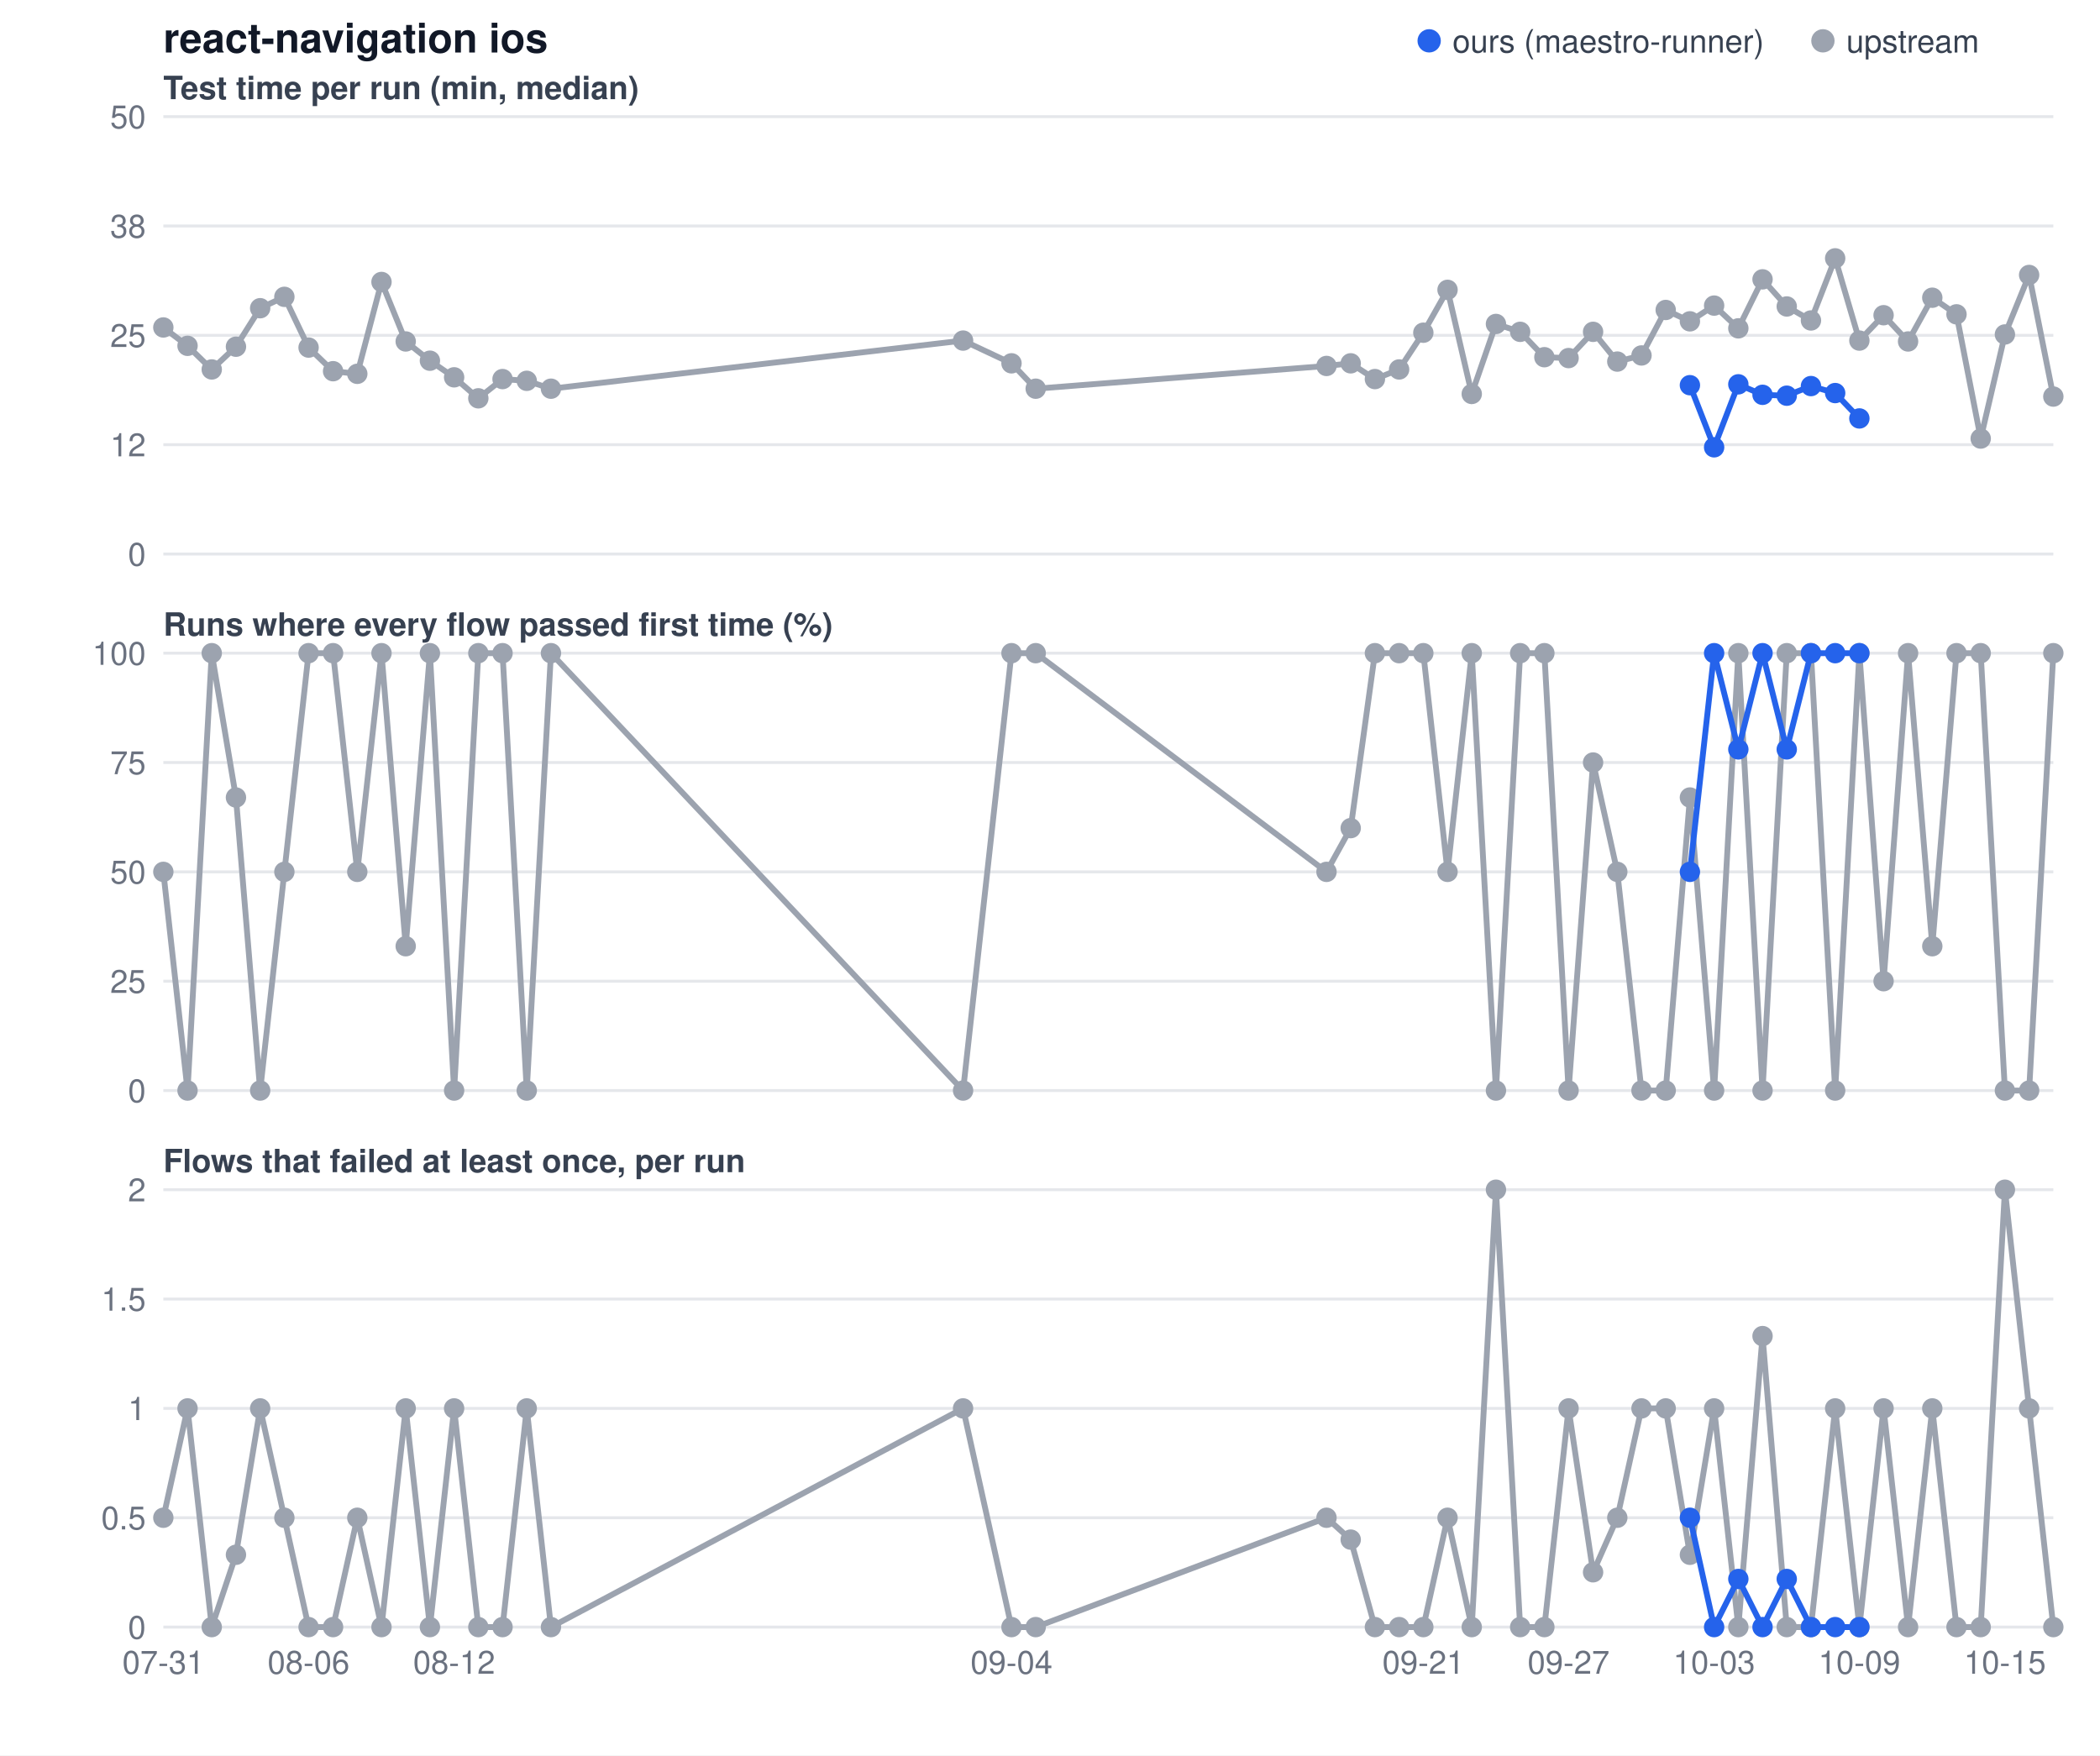
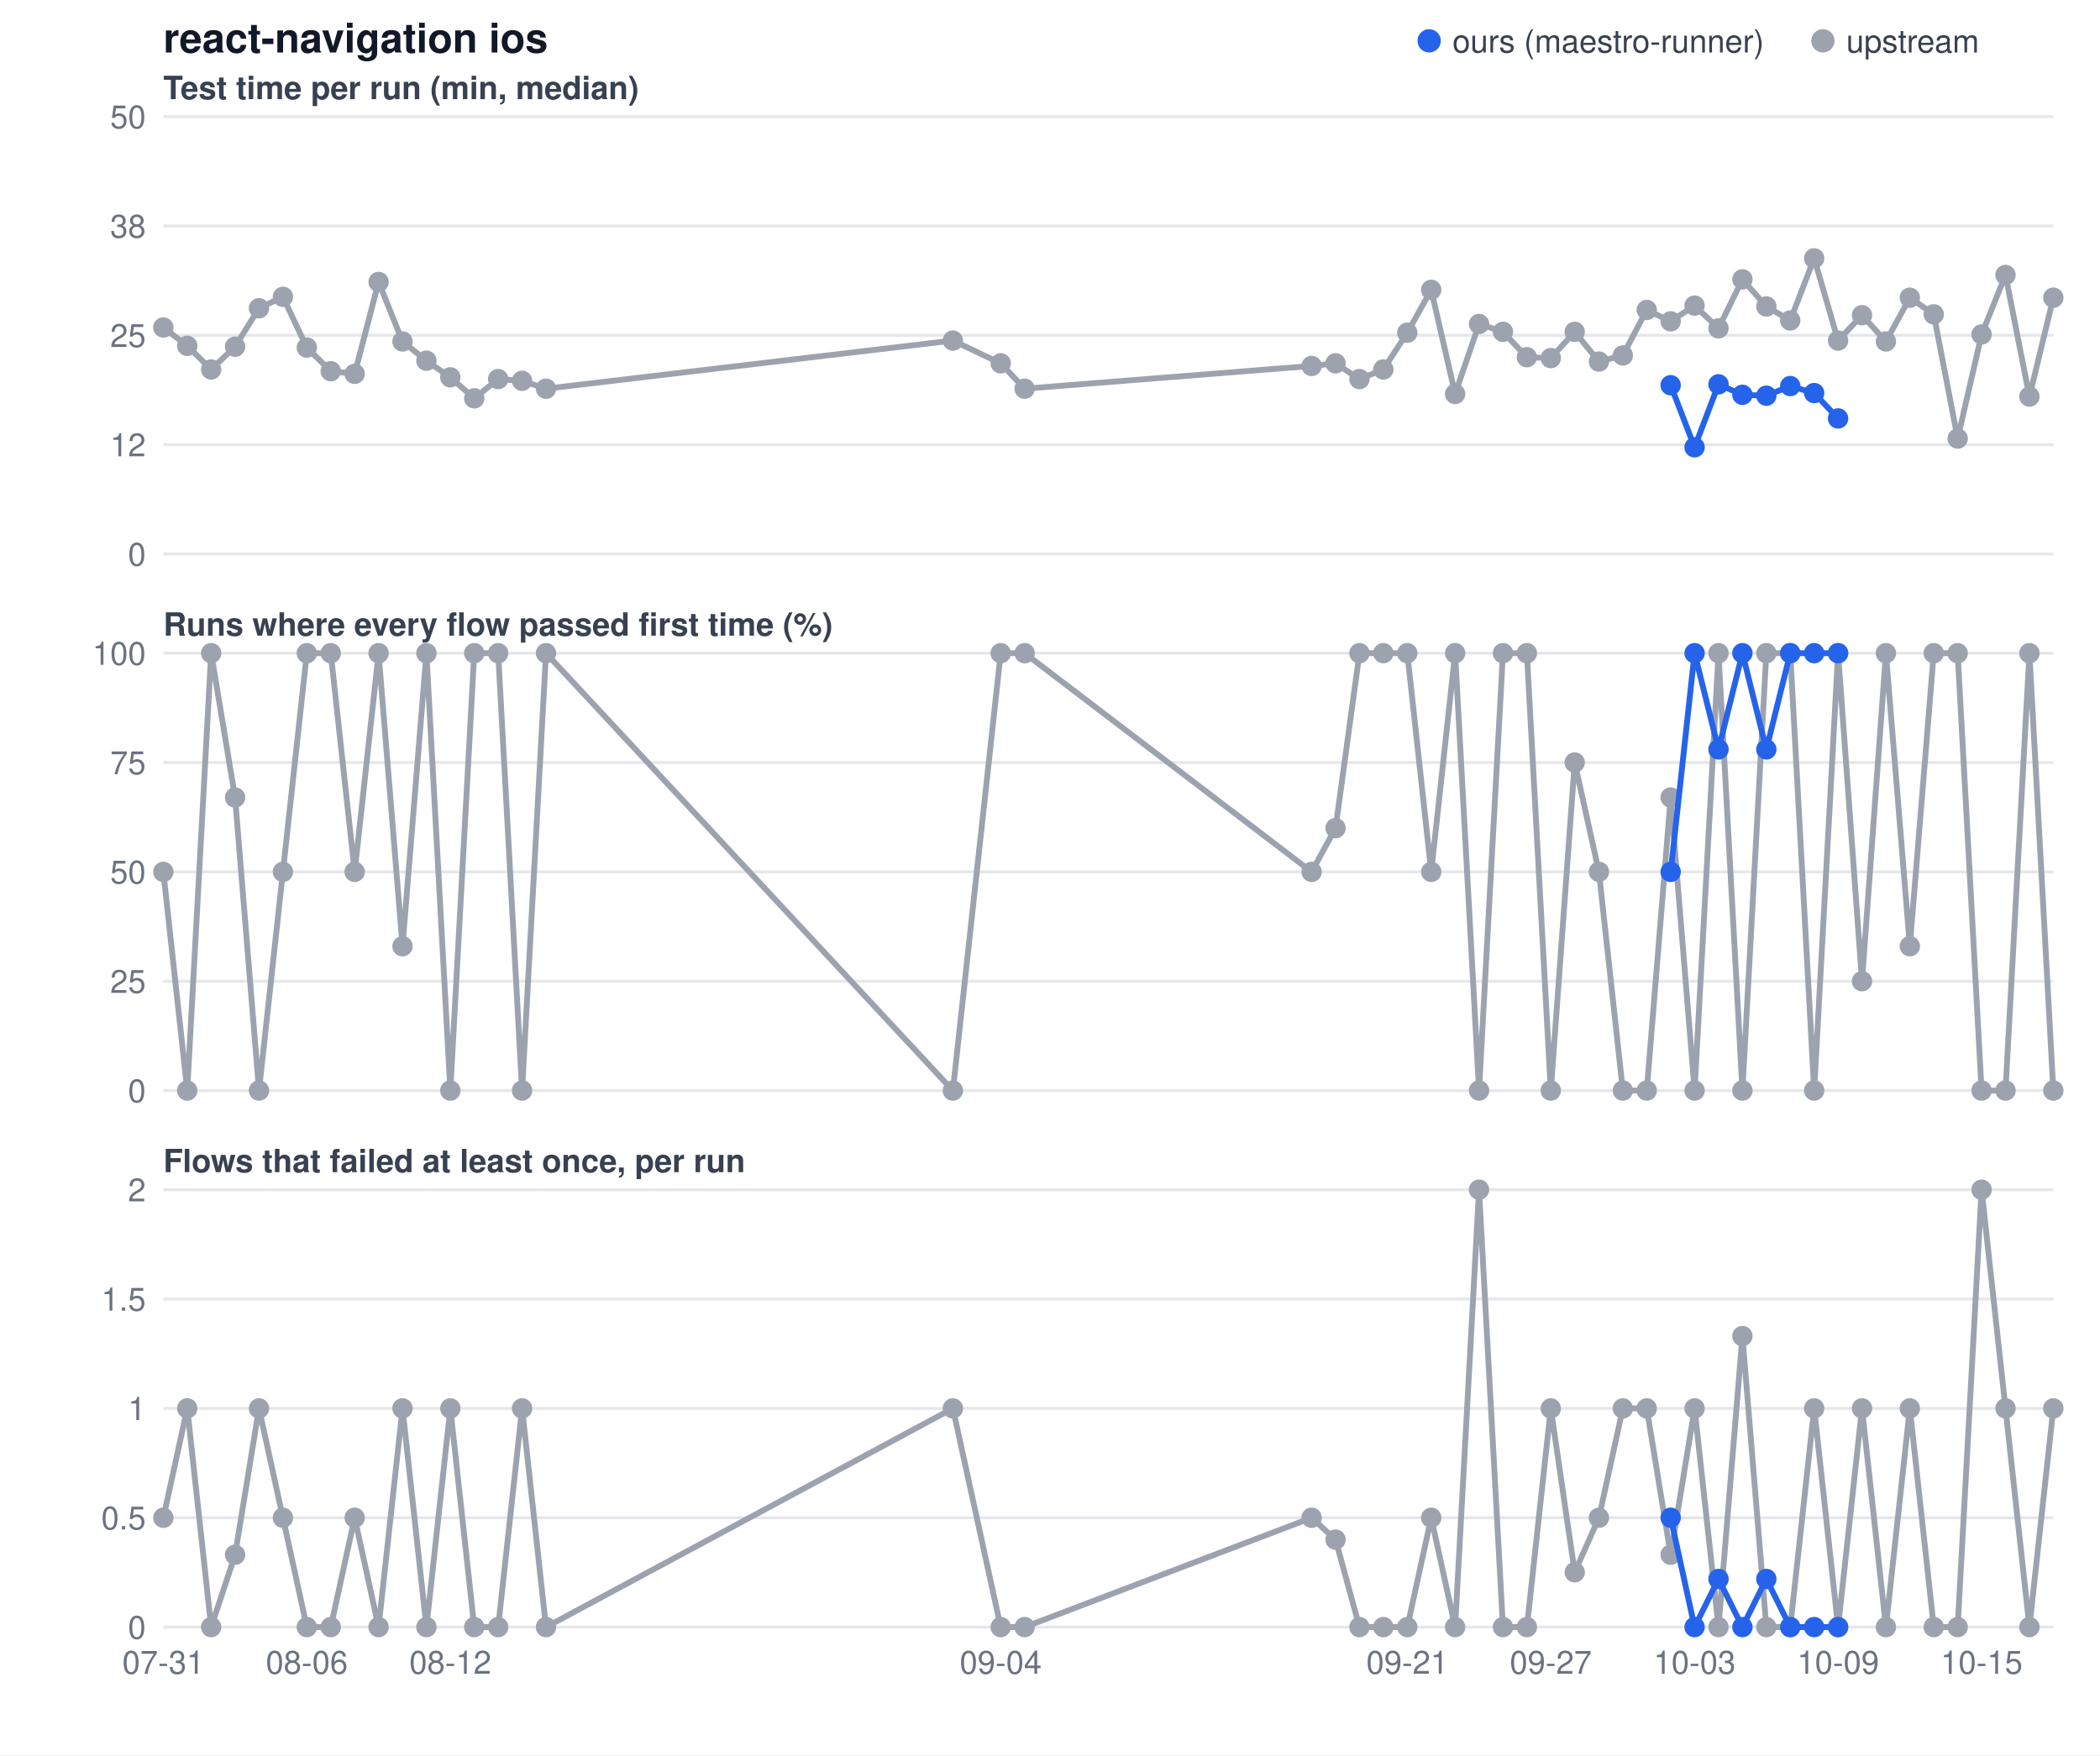
<svg xmlns="http://www.w3.org/2000/svg" width="720" height="602" font-family="-apple-system,Segoe UI,Helvetica,Arial,sans-serif" font-size="11">
  <rect width="100%" height="100%" fill="#ffffff" />
  <text x="56" y="18" font-size="14" font-weight="600" fill="#111827">react-navigation ios</text>
  <circle cx="490" cy="14" r="4" fill="#2563eb" />
  <text x="498" y="18" fill="#374151">ours (maestro-runner)</text>
  <circle cx="625" cy="14" r="4" fill="#9ca3af" />
  <text x="633" y="18" fill="#374151">upstream</text>
  <text x="56" y="34" fill="#374151" font-weight="600">Test time per run (min, median)</text>
  <line x1="56" x2="704" y1="190.0" y2="190.0" stroke="#e5e7eb" />
  <text x="50" y="194.0" text-anchor="end" fill="#6b7280">0</text>
  <line x1="56" x2="704" y1="152.5" y2="152.5" stroke="#e5e7eb" />
  <text x="50" y="156.5" text-anchor="end" fill="#6b7280">12</text>
  <line x1="56" x2="704" y1="115.0" y2="115.0" stroke="#e5e7eb" />
  <text x="50" y="119.0" text-anchor="end" fill="#6b7280">25</text>
  <line x1="56" x2="704" y1="77.5" y2="77.5" stroke="#e5e7eb" />
  <text x="50" y="81.5" text-anchor="end" fill="#6b7280">38</text>
  <line x1="56" x2="704" y1="40.0" y2="40.0" stroke="#e5e7eb" />
  <text x="50" y="44.0" text-anchor="end" fill="#6b7280">50</text>
-   <polyline fill="none" stroke="#9ca3af" stroke-width="2" points="56.0,112.3 64.3,118.6 72.6,126.7 80.9,118.9 89.2,105.7 97.5,101.8 105.8,119.2 114.2,127.3 122.5,128.2 130.8,96.7 139.1,117.1 147.4,123.7 155.7,129.4 164.0,136.6 172.3,130.0 180.6,130.6 188.9,133.3 330.2,116.8 346.8,124.6 355.1,133.3 454.8,125.5 463.1,124.6 471.4,130.0 479.7,126.7 488.0,114.1 496.3,99.4 504.6,135.1 512.9,111.1 521.2,113.8 529.5,122.5 537.8,122.8 546.2,113.8 554.5,124.0 562.8,121.9 571.1,106.3 579.4,110.2 587.7,104.8 596.0,112.6 604.3,95.8 612.6,105.1 620.9,109.9 629.2,88.6 637.5,116.8 645.8,108.1 654.2,117.1 662.5,102.1 670.8,107.8 679.1,150.4 687.4,114.7 695.7,94.3 704.0,136.0" />
+   <polyline fill="none" stroke="#9ca3af" stroke-width="2" points="56.0,112.3 64.2,118.6 72.4,126.7 80.6,118.9 88.8,105.7 97.0,101.8 105.2,119.2 113.4,127.3 121.6,128.2 129.8,96.7 138.0,117.1 146.2,123.7 154.4,129.4 162.6,136.6 170.8,130.0 179.0,130.6 187.2,133.3 326.7,116.8 343.1,124.6 351.3,133.3 449.7,125.5 457.9,124.6 466.1,130.0 474.3,126.7 482.5,114.1 490.7,99.4 498.9,135.1 507.1,111.1 515.3,113.8 523.5,122.5 531.7,122.8 539.9,113.8 548.2,124.0 556.4,121.9 564.6,106.3 572.8,110.2 581.0,104.8 589.2,112.6 597.4,95.8 605.6,105.1 613.8,109.9 622.0,88.6 630.2,116.8 638.4,108.1 646.6,117.1 654.8,102.1 663.0,107.8 671.2,150.4 679.4,114.7 687.6,94.3 695.8,136.0 704.0,102.1" />
  <circle cx="56.0" cy="112.3" r="3.5" fill="#9ca3af" />
-   <circle cx="64.3" cy="118.6" r="3.5" fill="#9ca3af" />
-   <circle cx="72.6" cy="126.7" r="3.5" fill="#9ca3af" />
-   <circle cx="80.9" cy="118.9" r="3.5" fill="#9ca3af" />
-   <circle cx="89.2" cy="105.7" r="3.5" fill="#9ca3af" />
-   <circle cx="97.5" cy="101.8" r="3.5" fill="#9ca3af" />
-   <circle cx="105.8" cy="119.2" r="3.5" fill="#9ca3af" />
-   <circle cx="114.2" cy="127.3" r="3.5" fill="#9ca3af" />
-   <circle cx="122.5" cy="128.2" r="3.5" fill="#9ca3af" />
-   <circle cx="130.8" cy="96.7" r="3.5" fill="#9ca3af" />
-   <circle cx="139.1" cy="117.1" r="3.5" fill="#9ca3af" />
-   <circle cx="147.4" cy="123.7" r="3.5" fill="#9ca3af" />
-   <circle cx="155.7" cy="129.4" r="3.5" fill="#9ca3af" />
-   <circle cx="164.0" cy="136.6" r="3.5" fill="#9ca3af" />
-   <circle cx="172.3" cy="130.0" r="3.5" fill="#9ca3af" />
-   <circle cx="180.6" cy="130.6" r="3.5" fill="#9ca3af" />
-   <circle cx="188.9" cy="133.3" r="3.5" fill="#9ca3af" />
-   <circle cx="330.2" cy="116.8" r="3.5" fill="#9ca3af" />
-   <circle cx="346.8" cy="124.6" r="3.5" fill="#9ca3af" />
-   <circle cx="355.1" cy="133.3" r="3.5" fill="#9ca3af" />
-   <circle cx="454.8" cy="125.5" r="3.5" fill="#9ca3af" />
-   <circle cx="463.1" cy="124.6" r="3.5" fill="#9ca3af" />
-   <circle cx="471.4" cy="130.0" r="3.5" fill="#9ca3af" />
-   <circle cx="479.7" cy="126.7" r="3.5" fill="#9ca3af" />
-   <circle cx="488.0" cy="114.1" r="3.5" fill="#9ca3af" />
-   <circle cx="496.3" cy="99.4" r="3.5" fill="#9ca3af" />
-   <circle cx="504.6" cy="135.1" r="3.5" fill="#9ca3af" />
-   <circle cx="512.9" cy="111.1" r="3.5" fill="#9ca3af" />
-   <circle cx="521.2" cy="113.8" r="3.5" fill="#9ca3af" />
-   <circle cx="529.5" cy="122.5" r="3.5" fill="#9ca3af" />
-   <circle cx="537.8" cy="122.8" r="3.5" fill="#9ca3af" />
-   <circle cx="546.2" cy="113.8" r="3.5" fill="#9ca3af" />
-   <circle cx="554.5" cy="124.0" r="3.5" fill="#9ca3af" />
-   <circle cx="562.8" cy="121.9" r="3.5" fill="#9ca3af" />
-   <circle cx="571.1" cy="106.3" r="3.5" fill="#9ca3af" />
-   <circle cx="579.4" cy="110.2" r="3.5" fill="#9ca3af" />
-   <circle cx="587.7" cy="104.8" r="3.5" fill="#9ca3af" />
-   <circle cx="596.0" cy="112.6" r="3.5" fill="#9ca3af" />
-   <circle cx="604.3" cy="95.8" r="3.5" fill="#9ca3af" />
-   <circle cx="612.6" cy="105.1" r="3.5" fill="#9ca3af" />
-   <circle cx="620.9" cy="109.9" r="3.5" fill="#9ca3af" />
-   <circle cx="629.2" cy="88.6" r="3.5" fill="#9ca3af" />
-   <circle cx="637.5" cy="116.8" r="3.5" fill="#9ca3af" />
-   <circle cx="645.8" cy="108.1" r="3.5" fill="#9ca3af" />
-   <circle cx="654.2" cy="117.1" r="3.5" fill="#9ca3af" />
-   <circle cx="662.5" cy="102.1" r="3.5" fill="#9ca3af" />
-   <circle cx="670.8" cy="107.8" r="3.5" fill="#9ca3af" />
-   <circle cx="679.1" cy="150.4" r="3.5" fill="#9ca3af" />
-   <circle cx="687.4" cy="114.7" r="3.5" fill="#9ca3af" />
-   <circle cx="695.7" cy="94.3" r="3.5" fill="#9ca3af" />
-   <circle cx="704.0" cy="136.0" r="3.5" fill="#9ca3af" />
-   <polyline fill="none" stroke="#2563eb" stroke-width="2" points="579.4,132.1 587.7,153.4 596.0,131.8 604.3,135.4 612.6,135.7 620.9,132.4 629.2,134.8 637.5,143.5" />
-   <circle cx="579.4" cy="132.1" r="3.5" fill="#2563eb" />
-   <circle cx="587.7" cy="153.4" r="3.5" fill="#2563eb" />
-   <circle cx="596.0" cy="131.8" r="3.5" fill="#2563eb" />
-   <circle cx="604.3" cy="135.4" r="3.5" fill="#2563eb" />
-   <circle cx="612.6" cy="135.7" r="3.5" fill="#2563eb" />
-   <circle cx="620.9" cy="132.4" r="3.5" fill="#2563eb" />
-   <circle cx="629.2" cy="134.8" r="3.5" fill="#2563eb" />
-   <circle cx="637.5" cy="143.5" r="3.5" fill="#2563eb" />
+   <circle cx="64.2" cy="118.6" r="3.5" fill="#9ca3af" />
+   <circle cx="72.4" cy="126.7" r="3.5" fill="#9ca3af" />
+   <circle cx="80.6" cy="118.9" r="3.5" fill="#9ca3af" />
+   <circle cx="88.8" cy="105.7" r="3.5" fill="#9ca3af" />
+   <circle cx="97.0" cy="101.8" r="3.5" fill="#9ca3af" />
+   <circle cx="105.2" cy="119.2" r="3.5" fill="#9ca3af" />
+   <circle cx="113.4" cy="127.3" r="3.5" fill="#9ca3af" />
+   <circle cx="121.6" cy="128.2" r="3.5" fill="#9ca3af" />
+   <circle cx="129.8" cy="96.7" r="3.5" fill="#9ca3af" />
+   <circle cx="138.0" cy="117.1" r="3.5" fill="#9ca3af" />
+   <circle cx="146.2" cy="123.7" r="3.5" fill="#9ca3af" />
+   <circle cx="154.4" cy="129.4" r="3.5" fill="#9ca3af" />
+   <circle cx="162.6" cy="136.6" r="3.5" fill="#9ca3af" />
+   <circle cx="170.8" cy="130.0" r="3.5" fill="#9ca3af" />
+   <circle cx="179.0" cy="130.6" r="3.5" fill="#9ca3af" />
+   <circle cx="187.2" cy="133.3" r="3.5" fill="#9ca3af" />
+   <circle cx="326.7" cy="116.8" r="3.5" fill="#9ca3af" />
+   <circle cx="343.1" cy="124.6" r="3.5" fill="#9ca3af" />
+   <circle cx="351.3" cy="133.3" r="3.5" fill="#9ca3af" />
+   <circle cx="449.7" cy="125.5" r="3.5" fill="#9ca3af" />
+   <circle cx="457.9" cy="124.6" r="3.5" fill="#9ca3af" />
+   <circle cx="466.1" cy="130.0" r="3.5" fill="#9ca3af" />
+   <circle cx="474.3" cy="126.7" r="3.5" fill="#9ca3af" />
+   <circle cx="482.5" cy="114.1" r="3.5" fill="#9ca3af" />
+   <circle cx="490.7" cy="99.4" r="3.5" fill="#9ca3af" />
+   <circle cx="498.9" cy="135.1" r="3.5" fill="#9ca3af" />
+   <circle cx="507.1" cy="111.1" r="3.5" fill="#9ca3af" />
+   <circle cx="515.3" cy="113.8" r="3.5" fill="#9ca3af" />
+   <circle cx="523.5" cy="122.5" r="3.5" fill="#9ca3af" />
+   <circle cx="531.7" cy="122.8" r="3.5" fill="#9ca3af" />
+   <circle cx="539.9" cy="113.8" r="3.5" fill="#9ca3af" />
+   <circle cx="548.2" cy="124.0" r="3.5" fill="#9ca3af" />
+   <circle cx="556.4" cy="121.9" r="3.5" fill="#9ca3af" />
+   <circle cx="564.6" cy="106.3" r="3.5" fill="#9ca3af" />
+   <circle cx="572.8" cy="110.2" r="3.5" fill="#9ca3af" />
+   <circle cx="581.0" cy="104.8" r="3.5" fill="#9ca3af" />
+   <circle cx="589.2" cy="112.6" r="3.5" fill="#9ca3af" />
+   <circle cx="597.4" cy="95.8" r="3.5" fill="#9ca3af" />
+   <circle cx="605.6" cy="105.1" r="3.5" fill="#9ca3af" />
+   <circle cx="613.8" cy="109.9" r="3.5" fill="#9ca3af" />
+   <circle cx="622.0" cy="88.6" r="3.5" fill="#9ca3af" />
+   <circle cx="630.2" cy="116.8" r="3.5" fill="#9ca3af" />
+   <circle cx="638.4" cy="108.1" r="3.5" fill="#9ca3af" />
+   <circle cx="646.6" cy="117.1" r="3.5" fill="#9ca3af" />
+   <circle cx="654.8" cy="102.1" r="3.5" fill="#9ca3af" />
+   <circle cx="663.0" cy="107.8" r="3.5" fill="#9ca3af" />
+   <circle cx="671.2" cy="150.4" r="3.5" fill="#9ca3af" />
+   <circle cx="679.4" cy="114.7" r="3.5" fill="#9ca3af" />
+   <circle cx="687.6" cy="94.3" r="3.5" fill="#9ca3af" />
+   <circle cx="695.8" cy="136.0" r="3.5" fill="#9ca3af" />
+   <circle cx="704.0" cy="102.1" r="3.5" fill="#9ca3af" />
+   <polyline fill="none" stroke="#2563eb" stroke-width="2" points="572.8,132.1 581.0,153.4 589.2,131.8 597.4,135.4 605.6,135.7 613.8,132.4 622.0,134.8 630.2,143.5" />
+   <circle cx="572.8" cy="132.1" r="3.5" fill="#2563eb" />
+   <circle cx="581.0" cy="153.4" r="3.5" fill="#2563eb" />
+   <circle cx="589.2" cy="131.8" r="3.5" fill="#2563eb" />
+   <circle cx="597.4" cy="135.4" r="3.5" fill="#2563eb" />
+   <circle cx="605.6" cy="135.7" r="3.5" fill="#2563eb" />
+   <circle cx="613.8" cy="132.4" r="3.5" fill="#2563eb" />
+   <circle cx="622.0" cy="134.8" r="3.5" fill="#2563eb" />
+   <circle cx="630.2" cy="143.5" r="3.5" fill="#2563eb" />
  <text x="56" y="218" fill="#374151" font-weight="600">Runs where every flow passed first time (%)</text>
  <line x1="56" x2="704" y1="374.0" y2="374.0" stroke="#e5e7eb" />
  <text x="50" y="378.0" text-anchor="end" fill="#6b7280">0</text>
  <line x1="56" x2="704" y1="336.5" y2="336.5" stroke="#e5e7eb" />
  <text x="50" y="340.5" text-anchor="end" fill="#6b7280">25</text>
  <line x1="56" x2="704" y1="299.0" y2="299.0" stroke="#e5e7eb" />
  <text x="50" y="303.0" text-anchor="end" fill="#6b7280">50</text>
  <line x1="56" x2="704" y1="261.5" y2="261.5" stroke="#e5e7eb" />
  <text x="50" y="265.5" text-anchor="end" fill="#6b7280">75</text>
  <line x1="56" x2="704" y1="224.0" y2="224.0" stroke="#e5e7eb" />
  <text x="50" y="228.0" text-anchor="end" fill="#6b7280">100</text>
-   <polyline fill="none" stroke="#9ca3af" stroke-width="2" points="56.0,299.0 64.3,374.0 72.6,224.0 80.9,273.5 89.2,374.0 97.5,299.0 105.8,224.0 114.2,224.0 122.5,299.0 130.8,224.0 139.1,324.5 147.4,224.0 155.7,374.0 164.0,224.0 172.3,224.0 180.6,374.0 188.9,224.0 330.2,374.0 346.8,224.0 355.1,224.0 454.8,299.0 463.1,284.0 471.4,224.0 479.7,224.0 488.0,224.0 496.3,299.0 504.6,224.0 512.9,374.0 521.2,224.0 529.5,224.0 537.8,374.0 546.2,261.5 554.5,299.0 562.8,374.0 571.1,374.0 579.4,273.5 587.7,374.0 596.0,224.0 604.3,374.0 612.6,224.0 620.9,224.0 629.2,374.0 637.5,224.0 645.8,336.5 654.2,224.0 662.5,324.5 670.8,224.0 679.1,224.0 687.4,374.0 695.7,374.0 704.0,224.0" />
+   <polyline fill="none" stroke="#9ca3af" stroke-width="2" points="56.0,299.0 64.2,374.0 72.4,224.0 80.6,273.5 88.8,374.0 97.0,299.0 105.2,224.0 113.4,224.0 121.6,299.0 129.8,224.0 138.0,324.5 146.2,224.0 154.4,374.0 162.6,224.0 170.8,224.0 179.0,374.0 187.2,224.0 326.7,374.0 343.1,224.0 351.3,224.0 449.7,299.0 457.9,284.0 466.1,224.0 474.3,224.0 482.5,224.0 490.7,299.0 498.9,224.0 507.1,374.0 515.3,224.0 523.5,224.0 531.7,374.0 539.9,261.5 548.2,299.0 556.4,374.0 564.6,374.0 572.8,273.5 581.0,374.0 589.2,224.0 597.4,374.0 605.6,224.0 613.8,224.0 622.0,374.0 630.2,224.0 638.4,336.5 646.6,224.0 654.8,324.5 663.0,224.0 671.2,224.0 679.4,374.0 687.6,374.0 695.8,224.0 704.0,374.0" />
  <circle cx="56.0" cy="299.0" r="3.5" fill="#9ca3af" />
-   <circle cx="64.3" cy="374.0" r="3.5" fill="#9ca3af" />
-   <circle cx="72.6" cy="224.0" r="3.5" fill="#9ca3af" />
-   <circle cx="80.9" cy="273.5" r="3.5" fill="#9ca3af" />
-   <circle cx="89.2" cy="374.0" r="3.5" fill="#9ca3af" />
-   <circle cx="97.5" cy="299.0" r="3.5" fill="#9ca3af" />
-   <circle cx="105.8" cy="224.0" r="3.5" fill="#9ca3af" />
-   <circle cx="114.2" cy="224.0" r="3.5" fill="#9ca3af" />
-   <circle cx="122.5" cy="299.0" r="3.5" fill="#9ca3af" />
-   <circle cx="130.8" cy="224.0" r="3.5" fill="#9ca3af" />
-   <circle cx="139.1" cy="324.5" r="3.5" fill="#9ca3af" />
-   <circle cx="147.4" cy="224.0" r="3.5" fill="#9ca3af" />
-   <circle cx="155.7" cy="374.0" r="3.5" fill="#9ca3af" />
-   <circle cx="164.0" cy="224.0" r="3.5" fill="#9ca3af" />
-   <circle cx="172.3" cy="224.0" r="3.5" fill="#9ca3af" />
-   <circle cx="180.6" cy="374.0" r="3.5" fill="#9ca3af" />
-   <circle cx="188.9" cy="224.0" r="3.5" fill="#9ca3af" />
-   <circle cx="330.2" cy="374.0" r="3.5" fill="#9ca3af" />
-   <circle cx="346.8" cy="224.0" r="3.5" fill="#9ca3af" />
-   <circle cx="355.1" cy="224.0" r="3.5" fill="#9ca3af" />
-   <circle cx="454.8" cy="299.0" r="3.5" fill="#9ca3af" />
-   <circle cx="463.1" cy="284.0" r="3.5" fill="#9ca3af" />
-   <circle cx="471.4" cy="224.0" r="3.5" fill="#9ca3af" />
-   <circle cx="479.7" cy="224.0" r="3.5" fill="#9ca3af" />
-   <circle cx="488.0" cy="224.0" r="3.5" fill="#9ca3af" />
-   <circle cx="496.3" cy="299.0" r="3.5" fill="#9ca3af" />
-   <circle cx="504.6" cy="224.0" r="3.5" fill="#9ca3af" />
-   <circle cx="512.9" cy="374.0" r="3.5" fill="#9ca3af" />
-   <circle cx="521.2" cy="224.0" r="3.5" fill="#9ca3af" />
-   <circle cx="529.5" cy="224.0" r="3.5" fill="#9ca3af" />
-   <circle cx="537.8" cy="374.0" r="3.5" fill="#9ca3af" />
-   <circle cx="546.2" cy="261.5" r="3.5" fill="#9ca3af" />
-   <circle cx="554.5" cy="299.0" r="3.5" fill="#9ca3af" />
-   <circle cx="562.8" cy="374.0" r="3.5" fill="#9ca3af" />
-   <circle cx="571.1" cy="374.0" r="3.5" fill="#9ca3af" />
-   <circle cx="579.4" cy="273.5" r="3.5" fill="#9ca3af" />
-   <circle cx="587.7" cy="374.0" r="3.5" fill="#9ca3af" />
-   <circle cx="596.0" cy="224.0" r="3.5" fill="#9ca3af" />
-   <circle cx="604.3" cy="374.0" r="3.5" fill="#9ca3af" />
-   <circle cx="612.6" cy="224.0" r="3.5" fill="#9ca3af" />
-   <circle cx="620.9" cy="224.0" r="3.5" fill="#9ca3af" />
-   <circle cx="629.2" cy="374.0" r="3.5" fill="#9ca3af" />
-   <circle cx="637.5" cy="224.0" r="3.5" fill="#9ca3af" />
-   <circle cx="645.8" cy="336.5" r="3.5" fill="#9ca3af" />
-   <circle cx="654.2" cy="224.0" r="3.5" fill="#9ca3af" />
-   <circle cx="662.5" cy="324.5" r="3.5" fill="#9ca3af" />
-   <circle cx="670.8" cy="224.0" r="3.5" fill="#9ca3af" />
-   <circle cx="679.1" cy="224.0" r="3.5" fill="#9ca3af" />
-   <circle cx="687.4" cy="374.0" r="3.5" fill="#9ca3af" />
-   <circle cx="695.7" cy="374.0" r="3.5" fill="#9ca3af" />
-   <circle cx="704.0" cy="224.0" r="3.5" fill="#9ca3af" />
-   <polyline fill="none" stroke="#2563eb" stroke-width="2" points="579.4,299.0 587.7,224.0 596.0,257.0 604.3,224.0 612.6,257.0 620.9,224.0 629.2,224.0 637.5,224.0" />
-   <circle cx="579.4" cy="299.0" r="3.5" fill="#2563eb" />
-   <circle cx="587.7" cy="224.0" r="3.5" fill="#2563eb" />
-   <circle cx="596.0" cy="257.0" r="3.5" fill="#2563eb" />
-   <circle cx="604.3" cy="224.0" r="3.5" fill="#2563eb" />
-   <circle cx="612.6" cy="257.0" r="3.5" fill="#2563eb" />
-   <circle cx="620.9" cy="224.0" r="3.5" fill="#2563eb" />
-   <circle cx="629.2" cy="224.0" r="3.5" fill="#2563eb" />
-   <circle cx="637.5" cy="224.0" r="3.5" fill="#2563eb" />
+   <circle cx="64.2" cy="374.0" r="3.5" fill="#9ca3af" />
+   <circle cx="72.4" cy="224.0" r="3.5" fill="#9ca3af" />
+   <circle cx="80.6" cy="273.5" r="3.5" fill="#9ca3af" />
+   <circle cx="88.8" cy="374.0" r="3.5" fill="#9ca3af" />
+   <circle cx="97.0" cy="299.0" r="3.5" fill="#9ca3af" />
+   <circle cx="105.2" cy="224.0" r="3.5" fill="#9ca3af" />
+   <circle cx="113.4" cy="224.0" r="3.5" fill="#9ca3af" />
+   <circle cx="121.6" cy="299.0" r="3.5" fill="#9ca3af" />
+   <circle cx="129.8" cy="224.0" r="3.5" fill="#9ca3af" />
+   <circle cx="138.0" cy="324.5" r="3.5" fill="#9ca3af" />
+   <circle cx="146.2" cy="224.0" r="3.5" fill="#9ca3af" />
+   <circle cx="154.4" cy="374.0" r="3.5" fill="#9ca3af" />
+   <circle cx="162.6" cy="224.0" r="3.5" fill="#9ca3af" />
+   <circle cx="170.8" cy="224.0" r="3.5" fill="#9ca3af" />
+   <circle cx="179.0" cy="374.0" r="3.5" fill="#9ca3af" />
+   <circle cx="187.2" cy="224.0" r="3.5" fill="#9ca3af" />
+   <circle cx="326.7" cy="374.0" r="3.5" fill="#9ca3af" />
+   <circle cx="343.1" cy="224.0" r="3.5" fill="#9ca3af" />
+   <circle cx="351.3" cy="224.0" r="3.5" fill="#9ca3af" />
+   <circle cx="449.7" cy="299.0" r="3.5" fill="#9ca3af" />
+   <circle cx="457.9" cy="284.0" r="3.5" fill="#9ca3af" />
+   <circle cx="466.1" cy="224.0" r="3.5" fill="#9ca3af" />
+   <circle cx="474.3" cy="224.0" r="3.5" fill="#9ca3af" />
+   <circle cx="482.5" cy="224.0" r="3.5" fill="#9ca3af" />
+   <circle cx="490.7" cy="299.0" r="3.5" fill="#9ca3af" />
+   <circle cx="498.9" cy="224.0" r="3.5" fill="#9ca3af" />
+   <circle cx="507.1" cy="374.0" r="3.5" fill="#9ca3af" />
+   <circle cx="515.3" cy="224.0" r="3.5" fill="#9ca3af" />
+   <circle cx="523.5" cy="224.0" r="3.5" fill="#9ca3af" />
+   <circle cx="531.7" cy="374.0" r="3.5" fill="#9ca3af" />
+   <circle cx="539.9" cy="261.5" r="3.5" fill="#9ca3af" />
+   <circle cx="548.2" cy="299.0" r="3.5" fill="#9ca3af" />
+   <circle cx="556.4" cy="374.0" r="3.5" fill="#9ca3af" />
+   <circle cx="564.6" cy="374.0" r="3.5" fill="#9ca3af" />
+   <circle cx="572.8" cy="273.5" r="3.5" fill="#9ca3af" />
+   <circle cx="581.0" cy="374.0" r="3.5" fill="#9ca3af" />
+   <circle cx="589.2" cy="224.0" r="3.5" fill="#9ca3af" />
+   <circle cx="597.4" cy="374.0" r="3.5" fill="#9ca3af" />
+   <circle cx="605.6" cy="224.0" r="3.5" fill="#9ca3af" />
+   <circle cx="613.8" cy="224.0" r="3.5" fill="#9ca3af" />
+   <circle cx="622.0" cy="374.0" r="3.5" fill="#9ca3af" />
+   <circle cx="630.2" cy="224.0" r="3.5" fill="#9ca3af" />
+   <circle cx="638.4" cy="336.5" r="3.5" fill="#9ca3af" />
+   <circle cx="646.6" cy="224.0" r="3.5" fill="#9ca3af" />
+   <circle cx="654.8" cy="324.5" r="3.5" fill="#9ca3af" />
+   <circle cx="663.0" cy="224.0" r="3.5" fill="#9ca3af" />
+   <circle cx="671.2" cy="224.0" r="3.5" fill="#9ca3af" />
+   <circle cx="679.4" cy="374.0" r="3.5" fill="#9ca3af" />
+   <circle cx="687.6" cy="374.0" r="3.5" fill="#9ca3af" />
+   <circle cx="695.8" cy="224.0" r="3.5" fill="#9ca3af" />
+   <circle cx="704.0" cy="374.0" r="3.5" fill="#9ca3af" />
+   <polyline fill="none" stroke="#2563eb" stroke-width="2" points="572.8,299.0 581.0,224.0 589.2,257.0 597.4,224.0 605.6,257.0 613.8,224.0 622.0,224.0 630.2,224.0" />
+   <circle cx="572.8" cy="299.0" r="3.5" fill="#2563eb" />
+   <circle cx="581.0" cy="224.0" r="3.5" fill="#2563eb" />
+   <circle cx="589.2" cy="257.0" r="3.5" fill="#2563eb" />
+   <circle cx="597.4" cy="224.0" r="3.5" fill="#2563eb" />
+   <circle cx="605.6" cy="257.0" r="3.5" fill="#2563eb" />
+   <circle cx="613.8" cy="224.0" r="3.5" fill="#2563eb" />
+   <circle cx="622.0" cy="224.0" r="3.5" fill="#2563eb" />
+   <circle cx="630.2" cy="224.0" r="3.5" fill="#2563eb" />
  <text x="56" y="402" fill="#374151" font-weight="600">Flows that failed at least once, per run</text>
  <line x1="56" x2="704" y1="558.0" y2="558.0" stroke="#e5e7eb" />
  <text x="50" y="562.0" text-anchor="end" fill="#6b7280">0</text>
  <line x1="56" x2="704" y1="520.5" y2="520.5" stroke="#e5e7eb" />
  <text x="50" y="524.5" text-anchor="end" fill="#6b7280">0.5</text>
  <line x1="56" x2="704" y1="483.0" y2="483.0" stroke="#e5e7eb" />
  <text x="50" y="487.0" text-anchor="end" fill="#6b7280">1</text>
  <line x1="56" x2="704" y1="445.5" y2="445.5" stroke="#e5e7eb" />
  <text x="50" y="449.5" text-anchor="end" fill="#6b7280">1.5</text>
  <line x1="56" x2="704" y1="408.0" y2="408.0" stroke="#e5e7eb" />
  <text x="50" y="412.0" text-anchor="end" fill="#6b7280">2</text>
-   <polyline fill="none" stroke="#9ca3af" stroke-width="2" points="56.0,520.5 64.3,483.0 72.6,558.0 80.9,533.2 89.2,483.0 97.5,520.5 105.8,558.0 114.2,558.0 122.5,520.5 130.8,558.0 139.1,483.0 147.4,558.0 155.7,483.0 164.0,558.0 172.3,558.0 180.6,483.0 188.9,558.0 330.2,483.0 346.8,558.0 355.1,558.0 454.8,520.5 463.1,528.0 471.4,558.0 479.7,558.0 488.0,558.0 496.3,520.5 504.6,558.0 512.9,408.0 521.2,558.0 529.5,558.0 537.8,483.0 546.2,539.2 554.5,520.5 562.8,483.0 571.1,483.0 579.4,533.2 587.7,483.0 596.0,558.0 604.3,458.2 612.6,558.0 620.9,558.0 629.2,483.0 637.5,558.0 645.8,483.0 654.2,558.0 662.5,483.0 670.8,558.0 679.1,558.0 687.4,408.0 695.7,483.0 704.0,558.0" />
+   <polyline fill="none" stroke="#9ca3af" stroke-width="2" points="56.0,520.5 64.2,483.0 72.4,558.0 80.6,533.2 88.8,483.0 97.0,520.5 105.2,558.0 113.4,558.0 121.6,520.5 129.8,558.0 138.0,483.0 146.2,558.0 154.4,483.0 162.6,558.0 170.8,558.0 179.0,483.0 187.2,558.0 326.7,483.0 343.1,558.0 351.3,558.0 449.7,520.5 457.9,528.0 466.1,558.0 474.3,558.0 482.5,558.0 490.7,520.5 498.9,558.0 507.1,408.0 515.3,558.0 523.5,558.0 531.7,483.0 539.9,539.2 548.2,520.5 556.4,483.0 564.6,483.0 572.8,533.2 581.0,483.0 589.2,558.0 597.4,458.2 605.6,558.0 613.8,558.0 622.0,483.0 630.2,558.0 638.4,483.0 646.6,558.0 654.8,483.0 663.0,558.0 671.2,558.0 679.4,408.0 687.6,483.0 695.8,558.0 704.0,483.0" />
  <circle cx="56.0" cy="520.5" r="3.5" fill="#9ca3af" />
-   <circle cx="64.3" cy="483.0" r="3.5" fill="#9ca3af" />
-   <circle cx="72.6" cy="558.0" r="3.5" fill="#9ca3af" />
-   <circle cx="80.9" cy="533.2" r="3.5" fill="#9ca3af" />
-   <circle cx="89.2" cy="483.0" r="3.5" fill="#9ca3af" />
-   <circle cx="97.5" cy="520.5" r="3.5" fill="#9ca3af" />
-   <circle cx="105.8" cy="558.0" r="3.5" fill="#9ca3af" />
-   <circle cx="114.2" cy="558.0" r="3.5" fill="#9ca3af" />
-   <circle cx="122.5" cy="520.5" r="3.5" fill="#9ca3af" />
-   <circle cx="130.8" cy="558.0" r="3.5" fill="#9ca3af" />
-   <circle cx="139.1" cy="483.0" r="3.5" fill="#9ca3af" />
-   <circle cx="147.4" cy="558.0" r="3.5" fill="#9ca3af" />
-   <circle cx="155.7" cy="483.0" r="3.5" fill="#9ca3af" />
-   <circle cx="164.0" cy="558.0" r="3.5" fill="#9ca3af" />
-   <circle cx="172.3" cy="558.0" r="3.5" fill="#9ca3af" />
-   <circle cx="180.6" cy="483.0" r="3.5" fill="#9ca3af" />
-   <circle cx="188.9" cy="558.0" r="3.5" fill="#9ca3af" />
-   <circle cx="330.2" cy="483.0" r="3.5" fill="#9ca3af" />
-   <circle cx="346.8" cy="558.0" r="3.5" fill="#9ca3af" />
-   <circle cx="355.1" cy="558.0" r="3.5" fill="#9ca3af" />
-   <circle cx="454.8" cy="520.5" r="3.5" fill="#9ca3af" />
-   <circle cx="463.1" cy="528.0" r="3.5" fill="#9ca3af" />
-   <circle cx="471.4" cy="558.0" r="3.5" fill="#9ca3af" />
-   <circle cx="479.7" cy="558.0" r="3.5" fill="#9ca3af" />
-   <circle cx="488.0" cy="558.0" r="3.5" fill="#9ca3af" />
-   <circle cx="496.3" cy="520.5" r="3.5" fill="#9ca3af" />
-   <circle cx="504.6" cy="558.0" r="3.5" fill="#9ca3af" />
-   <circle cx="512.9" cy="408.0" r="3.5" fill="#9ca3af" />
-   <circle cx="521.2" cy="558.0" r="3.5" fill="#9ca3af" />
-   <circle cx="529.5" cy="558.0" r="3.5" fill="#9ca3af" />
-   <circle cx="537.8" cy="483.0" r="3.5" fill="#9ca3af" />
-   <circle cx="546.2" cy="539.2" r="3.5" fill="#9ca3af" />
-   <circle cx="554.5" cy="520.5" r="3.5" fill="#9ca3af" />
-   <circle cx="562.8" cy="483.0" r="3.5" fill="#9ca3af" />
-   <circle cx="571.1" cy="483.0" r="3.5" fill="#9ca3af" />
-   <circle cx="579.4" cy="533.2" r="3.5" fill="#9ca3af" />
-   <circle cx="587.7" cy="483.0" r="3.5" fill="#9ca3af" />
-   <circle cx="596.0" cy="558.0" r="3.5" fill="#9ca3af" />
-   <circle cx="604.3" cy="458.2" r="3.5" fill="#9ca3af" />
-   <circle cx="612.6" cy="558.0" r="3.5" fill="#9ca3af" />
-   <circle cx="620.9" cy="558.0" r="3.5" fill="#9ca3af" />
-   <circle cx="629.2" cy="483.0" r="3.5" fill="#9ca3af" />
-   <circle cx="637.5" cy="558.0" r="3.5" fill="#9ca3af" />
-   <circle cx="645.8" cy="483.0" r="3.5" fill="#9ca3af" />
-   <circle cx="654.2" cy="558.0" r="3.5" fill="#9ca3af" />
-   <circle cx="662.5" cy="483.0" r="3.5" fill="#9ca3af" />
-   <circle cx="670.8" cy="558.0" r="3.5" fill="#9ca3af" />
-   <circle cx="679.1" cy="558.0" r="3.5" fill="#9ca3af" />
-   <circle cx="687.4" cy="408.0" r="3.5" fill="#9ca3af" />
-   <circle cx="695.7" cy="483.0" r="3.5" fill="#9ca3af" />
-   <circle cx="704.0" cy="558.0" r="3.5" fill="#9ca3af" />
-   <polyline fill="none" stroke="#2563eb" stroke-width="2" points="579.4,520.5 587.7,558.0 596.0,541.5 604.3,558.0 612.6,541.5 620.9,558.0 629.2,558.0 637.5,558.0" />
-   <circle cx="579.4" cy="520.5" r="3.5" fill="#2563eb" />
-   <circle cx="587.7" cy="558.0" r="3.5" fill="#2563eb" />
-   <circle cx="596.0" cy="541.5" r="3.5" fill="#2563eb" />
-   <circle cx="604.3" cy="558.0" r="3.5" fill="#2563eb" />
-   <circle cx="612.6" cy="541.5" r="3.5" fill="#2563eb" />
-   <circle cx="620.9" cy="558.0" r="3.5" fill="#2563eb" />
-   <circle cx="629.2" cy="558.0" r="3.5" fill="#2563eb" />
-   <circle cx="637.5" cy="558.0" r="3.5" fill="#2563eb" />
+   <circle cx="64.2" cy="483.0" r="3.5" fill="#9ca3af" />
+   <circle cx="72.4" cy="558.0" r="3.5" fill="#9ca3af" />
+   <circle cx="80.6" cy="533.2" r="3.5" fill="#9ca3af" />
+   <circle cx="88.8" cy="483.0" r="3.5" fill="#9ca3af" />
+   <circle cx="97.0" cy="520.5" r="3.5" fill="#9ca3af" />
+   <circle cx="105.2" cy="558.0" r="3.5" fill="#9ca3af" />
+   <circle cx="113.4" cy="558.0" r="3.5" fill="#9ca3af" />
+   <circle cx="121.6" cy="520.5" r="3.5" fill="#9ca3af" />
+   <circle cx="129.8" cy="558.0" r="3.5" fill="#9ca3af" />
+   <circle cx="138.0" cy="483.0" r="3.5" fill="#9ca3af" />
+   <circle cx="146.2" cy="558.0" r="3.5" fill="#9ca3af" />
+   <circle cx="154.4" cy="483.0" r="3.5" fill="#9ca3af" />
+   <circle cx="162.6" cy="558.0" r="3.5" fill="#9ca3af" />
+   <circle cx="170.8" cy="558.0" r="3.5" fill="#9ca3af" />
+   <circle cx="179.0" cy="483.0" r="3.5" fill="#9ca3af" />
+   <circle cx="187.2" cy="558.0" r="3.5" fill="#9ca3af" />
+   <circle cx="326.7" cy="483.0" r="3.5" fill="#9ca3af" />
+   <circle cx="343.1" cy="558.0" r="3.5" fill="#9ca3af" />
+   <circle cx="351.3" cy="558.0" r="3.5" fill="#9ca3af" />
+   <circle cx="449.7" cy="520.5" r="3.5" fill="#9ca3af" />
+   <circle cx="457.9" cy="528.0" r="3.5" fill="#9ca3af" />
+   <circle cx="466.1" cy="558.0" r="3.5" fill="#9ca3af" />
+   <circle cx="474.3" cy="558.0" r="3.5" fill="#9ca3af" />
+   <circle cx="482.5" cy="558.0" r="3.5" fill="#9ca3af" />
+   <circle cx="490.7" cy="520.5" r="3.5" fill="#9ca3af" />
+   <circle cx="498.9" cy="558.0" r="3.5" fill="#9ca3af" />
+   <circle cx="507.1" cy="408.0" r="3.5" fill="#9ca3af" />
+   <circle cx="515.3" cy="558.0" r="3.5" fill="#9ca3af" />
+   <circle cx="523.5" cy="558.0" r="3.5" fill="#9ca3af" />
+   <circle cx="531.7" cy="483.0" r="3.5" fill="#9ca3af" />
+   <circle cx="539.9" cy="539.2" r="3.5" fill="#9ca3af" />
+   <circle cx="548.2" cy="520.5" r="3.5" fill="#9ca3af" />
+   <circle cx="556.4" cy="483.0" r="3.5" fill="#9ca3af" />
+   <circle cx="564.6" cy="483.0" r="3.5" fill="#9ca3af" />
+   <circle cx="572.8" cy="533.2" r="3.5" fill="#9ca3af" />
+   <circle cx="581.0" cy="483.0" r="3.5" fill="#9ca3af" />
+   <circle cx="589.2" cy="558.0" r="3.5" fill="#9ca3af" />
+   <circle cx="597.4" cy="458.2" r="3.5" fill="#9ca3af" />
+   <circle cx="605.6" cy="558.0" r="3.5" fill="#9ca3af" />
+   <circle cx="613.8" cy="558.0" r="3.5" fill="#9ca3af" />
+   <circle cx="622.0" cy="483.0" r="3.5" fill="#9ca3af" />
+   <circle cx="630.2" cy="558.0" r="3.5" fill="#9ca3af" />
+   <circle cx="638.4" cy="483.0" r="3.5" fill="#9ca3af" />
+   <circle cx="646.6" cy="558.0" r="3.5" fill="#9ca3af" />
+   <circle cx="654.8" cy="483.0" r="3.5" fill="#9ca3af" />
+   <circle cx="663.0" cy="558.0" r="3.5" fill="#9ca3af" />
+   <circle cx="671.2" cy="558.0" r="3.5" fill="#9ca3af" />
+   <circle cx="679.4" cy="408.0" r="3.5" fill="#9ca3af" />
+   <circle cx="687.6" cy="483.0" r="3.5" fill="#9ca3af" />
+   <circle cx="695.8" cy="558.0" r="3.5" fill="#9ca3af" />
+   <circle cx="704.0" cy="483.0" r="3.5" fill="#9ca3af" />
+   <polyline fill="none" stroke="#2563eb" stroke-width="2" points="572.8,520.5 581.0,558.0 589.2,541.5 597.4,558.0 605.6,541.5 613.8,558.0 622.0,558.0 630.2,558.0" />
+   <circle cx="572.8" cy="520.5" r="3.5" fill="#2563eb" />
+   <circle cx="581.0" cy="558.0" r="3.5" fill="#2563eb" />
+   <circle cx="589.2" cy="541.5" r="3.5" fill="#2563eb" />
+   <circle cx="597.4" cy="558.0" r="3.5" fill="#2563eb" />
+   <circle cx="605.6" cy="541.5" r="3.5" fill="#2563eb" />
+   <circle cx="613.8" cy="558.0" r="3.5" fill="#2563eb" />
+   <circle cx="622.0" cy="558.0" r="3.5" fill="#2563eb" />
+   <circle cx="630.2" cy="558.0" r="3.5" fill="#2563eb" />
  <text x="56.0" y="574" text-anchor="middle" fill="#6b7280">07-31</text>
-   <text x="105.8" y="574" text-anchor="middle" fill="#6b7280">08-06</text>
-   <text x="155.7" y="574" text-anchor="middle" fill="#6b7280">08-12</text>
-   <text x="346.8" y="574" text-anchor="middle" fill="#6b7280">09-04</text>
-   <text x="488.0" y="574" text-anchor="middle" fill="#6b7280">09-21</text>
-   <text x="537.8" y="574" text-anchor="middle" fill="#6b7280">09-27</text>
-   <text x="587.7" y="574" text-anchor="middle" fill="#6b7280">10-03</text>
-   <text x="637.5" y="574" text-anchor="middle" fill="#6b7280">10-09</text>
-   <text x="687.4" y="574" text-anchor="middle" fill="#6b7280">10-15</text>
+   <text x="105.2" y="574" text-anchor="middle" fill="#6b7280">08-06</text>
+   <text x="154.4" y="574" text-anchor="middle" fill="#6b7280">08-12</text>
+   <text x="343.1" y="574" text-anchor="middle" fill="#6b7280">09-04</text>
+   <text x="482.5" y="574" text-anchor="middle" fill="#6b7280">09-21</text>
+   <text x="531.7" y="574" text-anchor="middle" fill="#6b7280">09-27</text>
+   <text x="581.0" y="574" text-anchor="middle" fill="#6b7280">10-03</text>
+   <text x="630.2" y="574" text-anchor="middle" fill="#6b7280">10-09</text>
+   <text x="679.4" y="574" text-anchor="middle" fill="#6b7280">10-15</text>
</svg>
